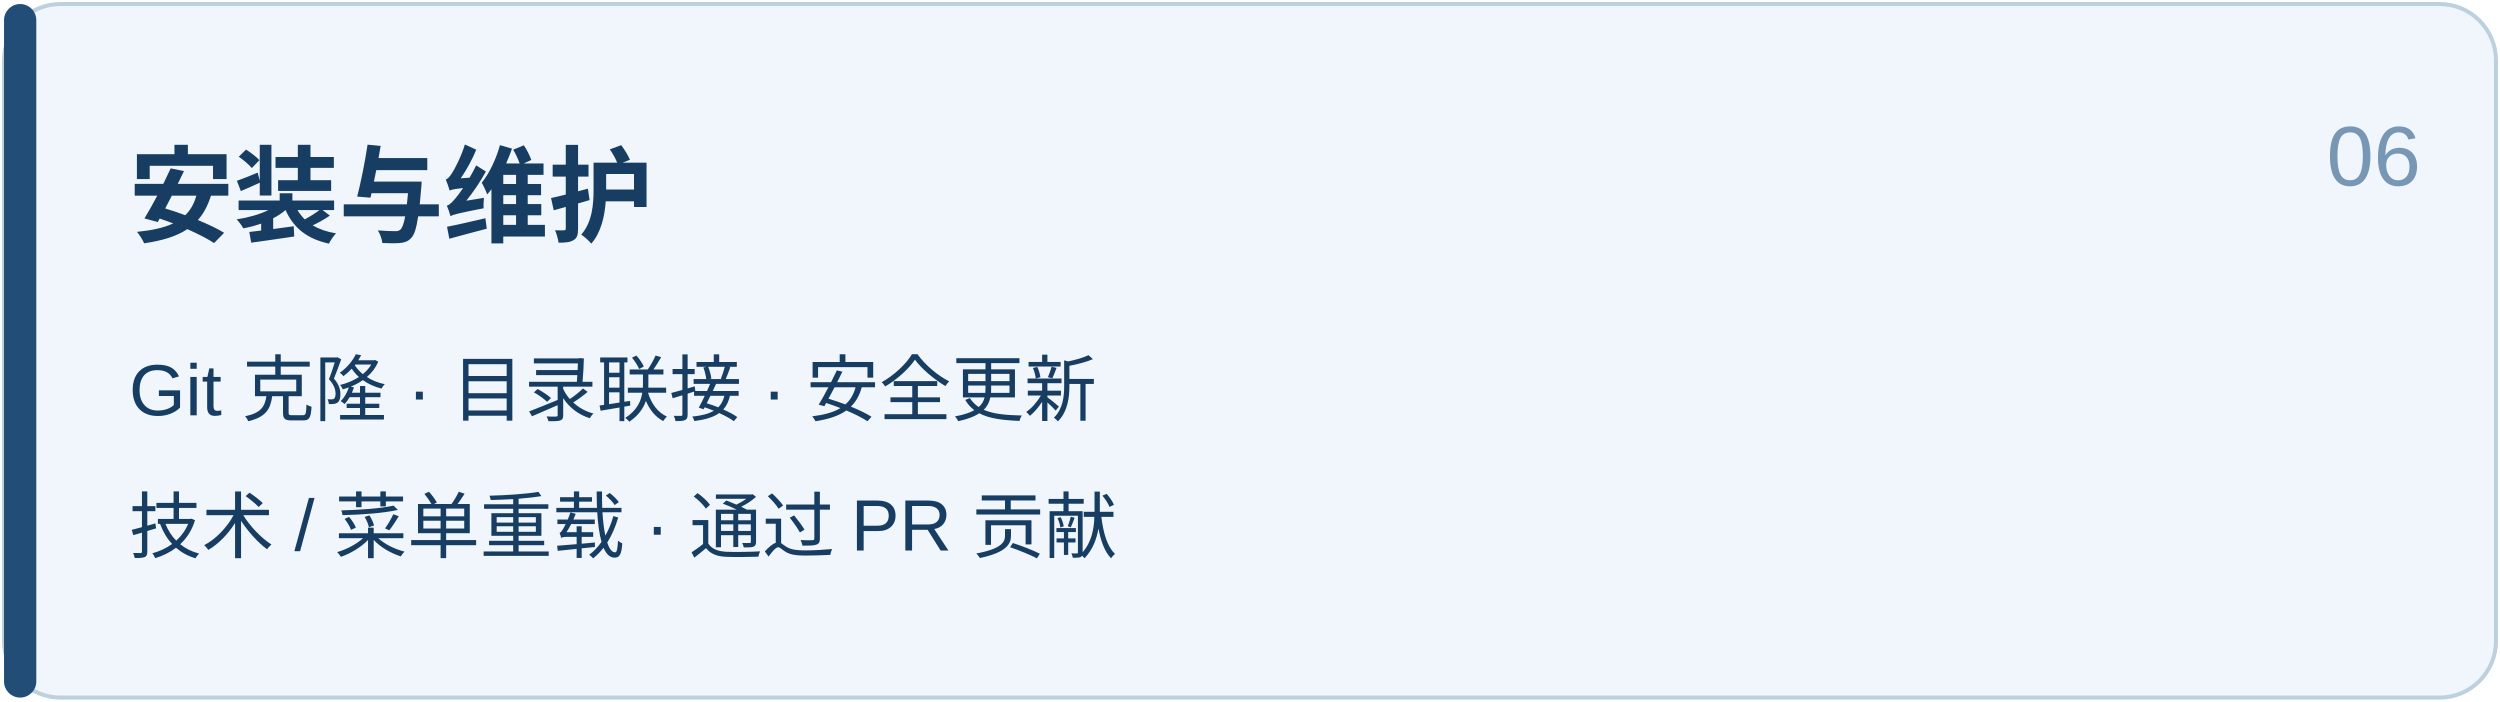
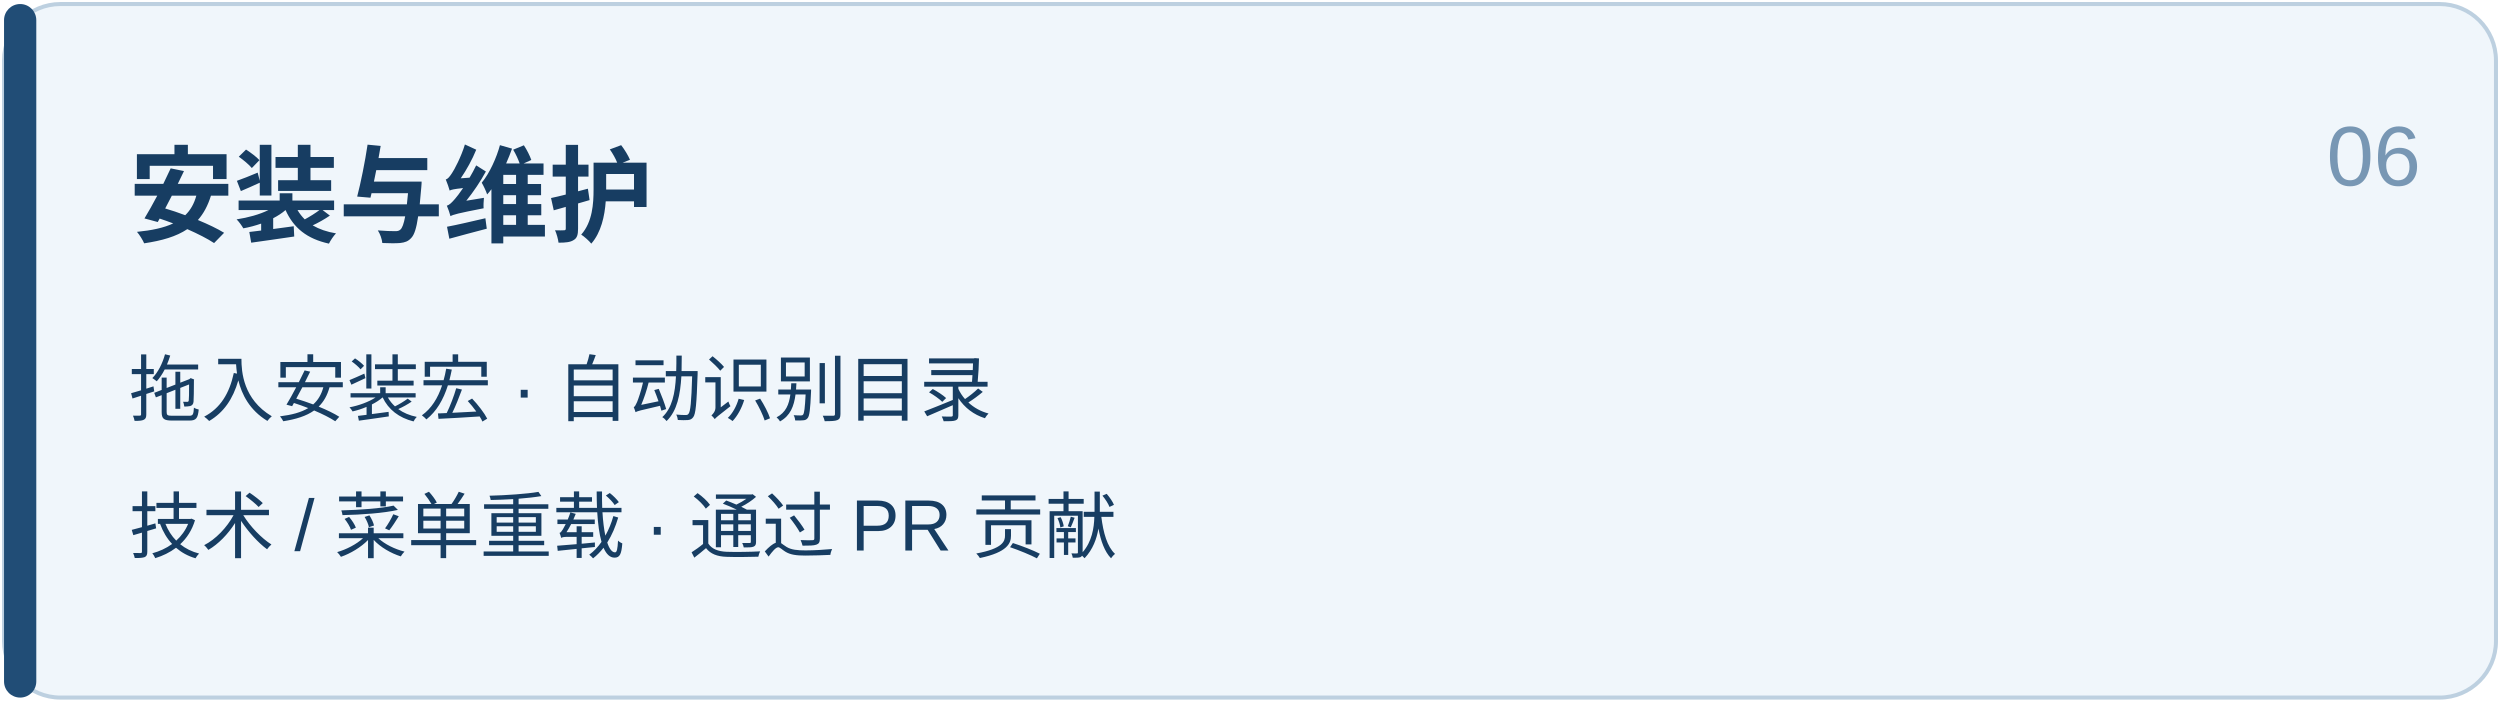
<svg xmlns="http://www.w3.org/2000/svg" width="620" height="174" viewBox="0 0 620 174">
  <rect x="1" y="1" width="618" height="172" rx="14" fill="#f0f6fb" stroke="#bdd0e0" />
  <rect x="1" y="1" width="8" height="172" rx="4" fill="#214d76" />
  <g fill="#173d62" font-family="Arial,Microsoft YaHei,sans-serif">
    <text x="32" y="58" font-size="26" font-weight="700">安装与维护</text>
-     <text x="32" y="103" font-size="18" font-weight="400">Git 克隆 · 目录联接 · 安全更新</text>
+     <text x="32" y="103" font-size="18" font-weight="400">拖入安装宏 · 自动识别目录</text>
    <text x="32" y="137" font-size="18" font-weight="400">技术 / 菜单重载 · 通过 PR 贡献</text>
  </g>
  <text x="577" y="46" fill="#7897b4" font-family="Arial" font-size="21">06</text>
</svg>
